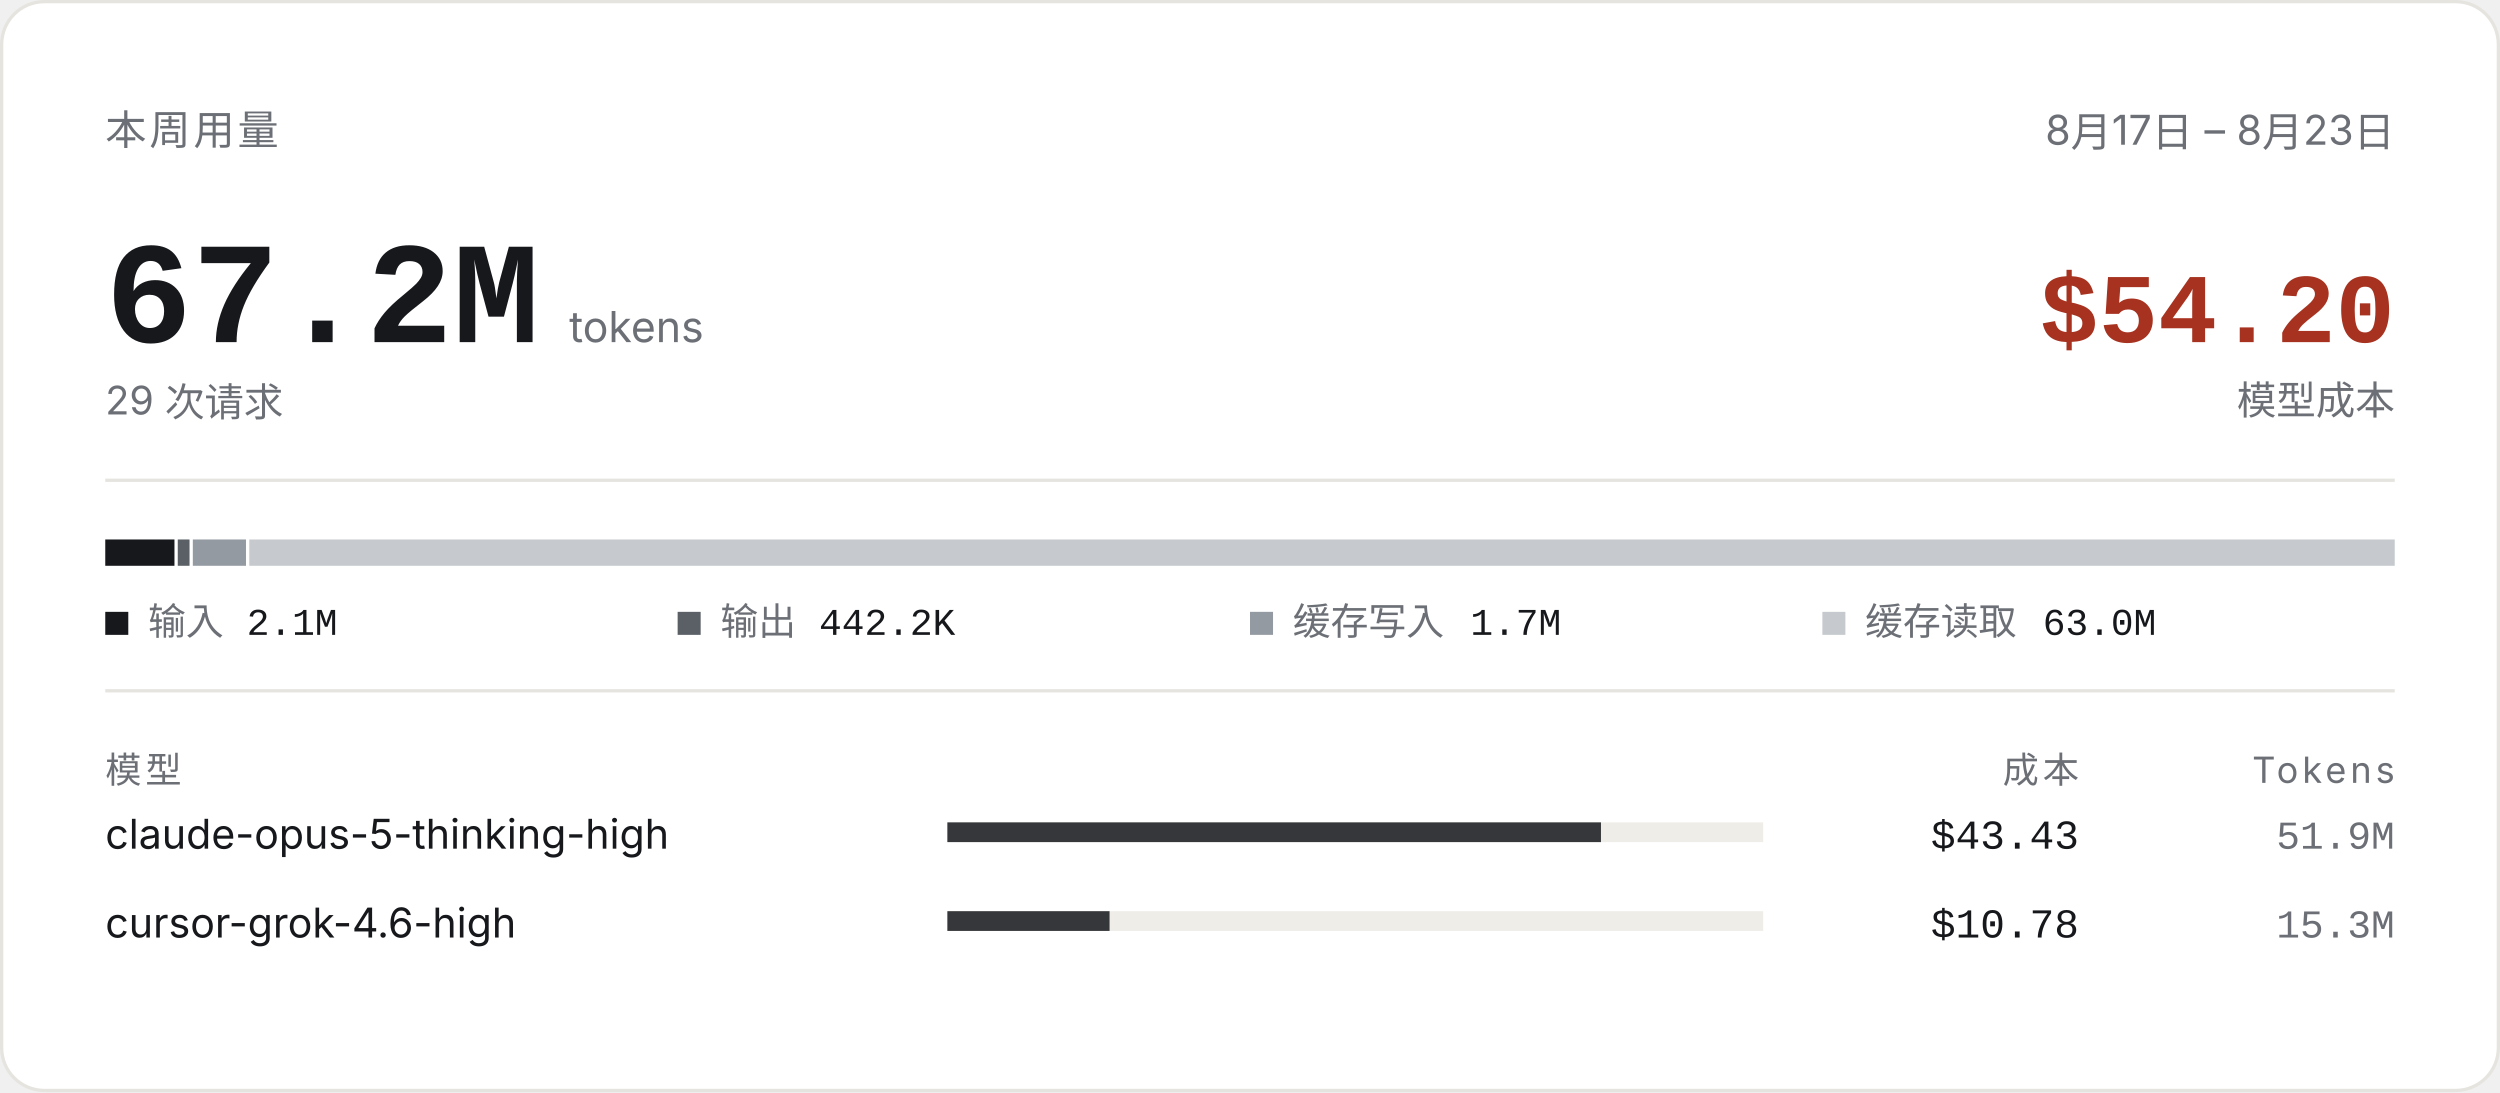
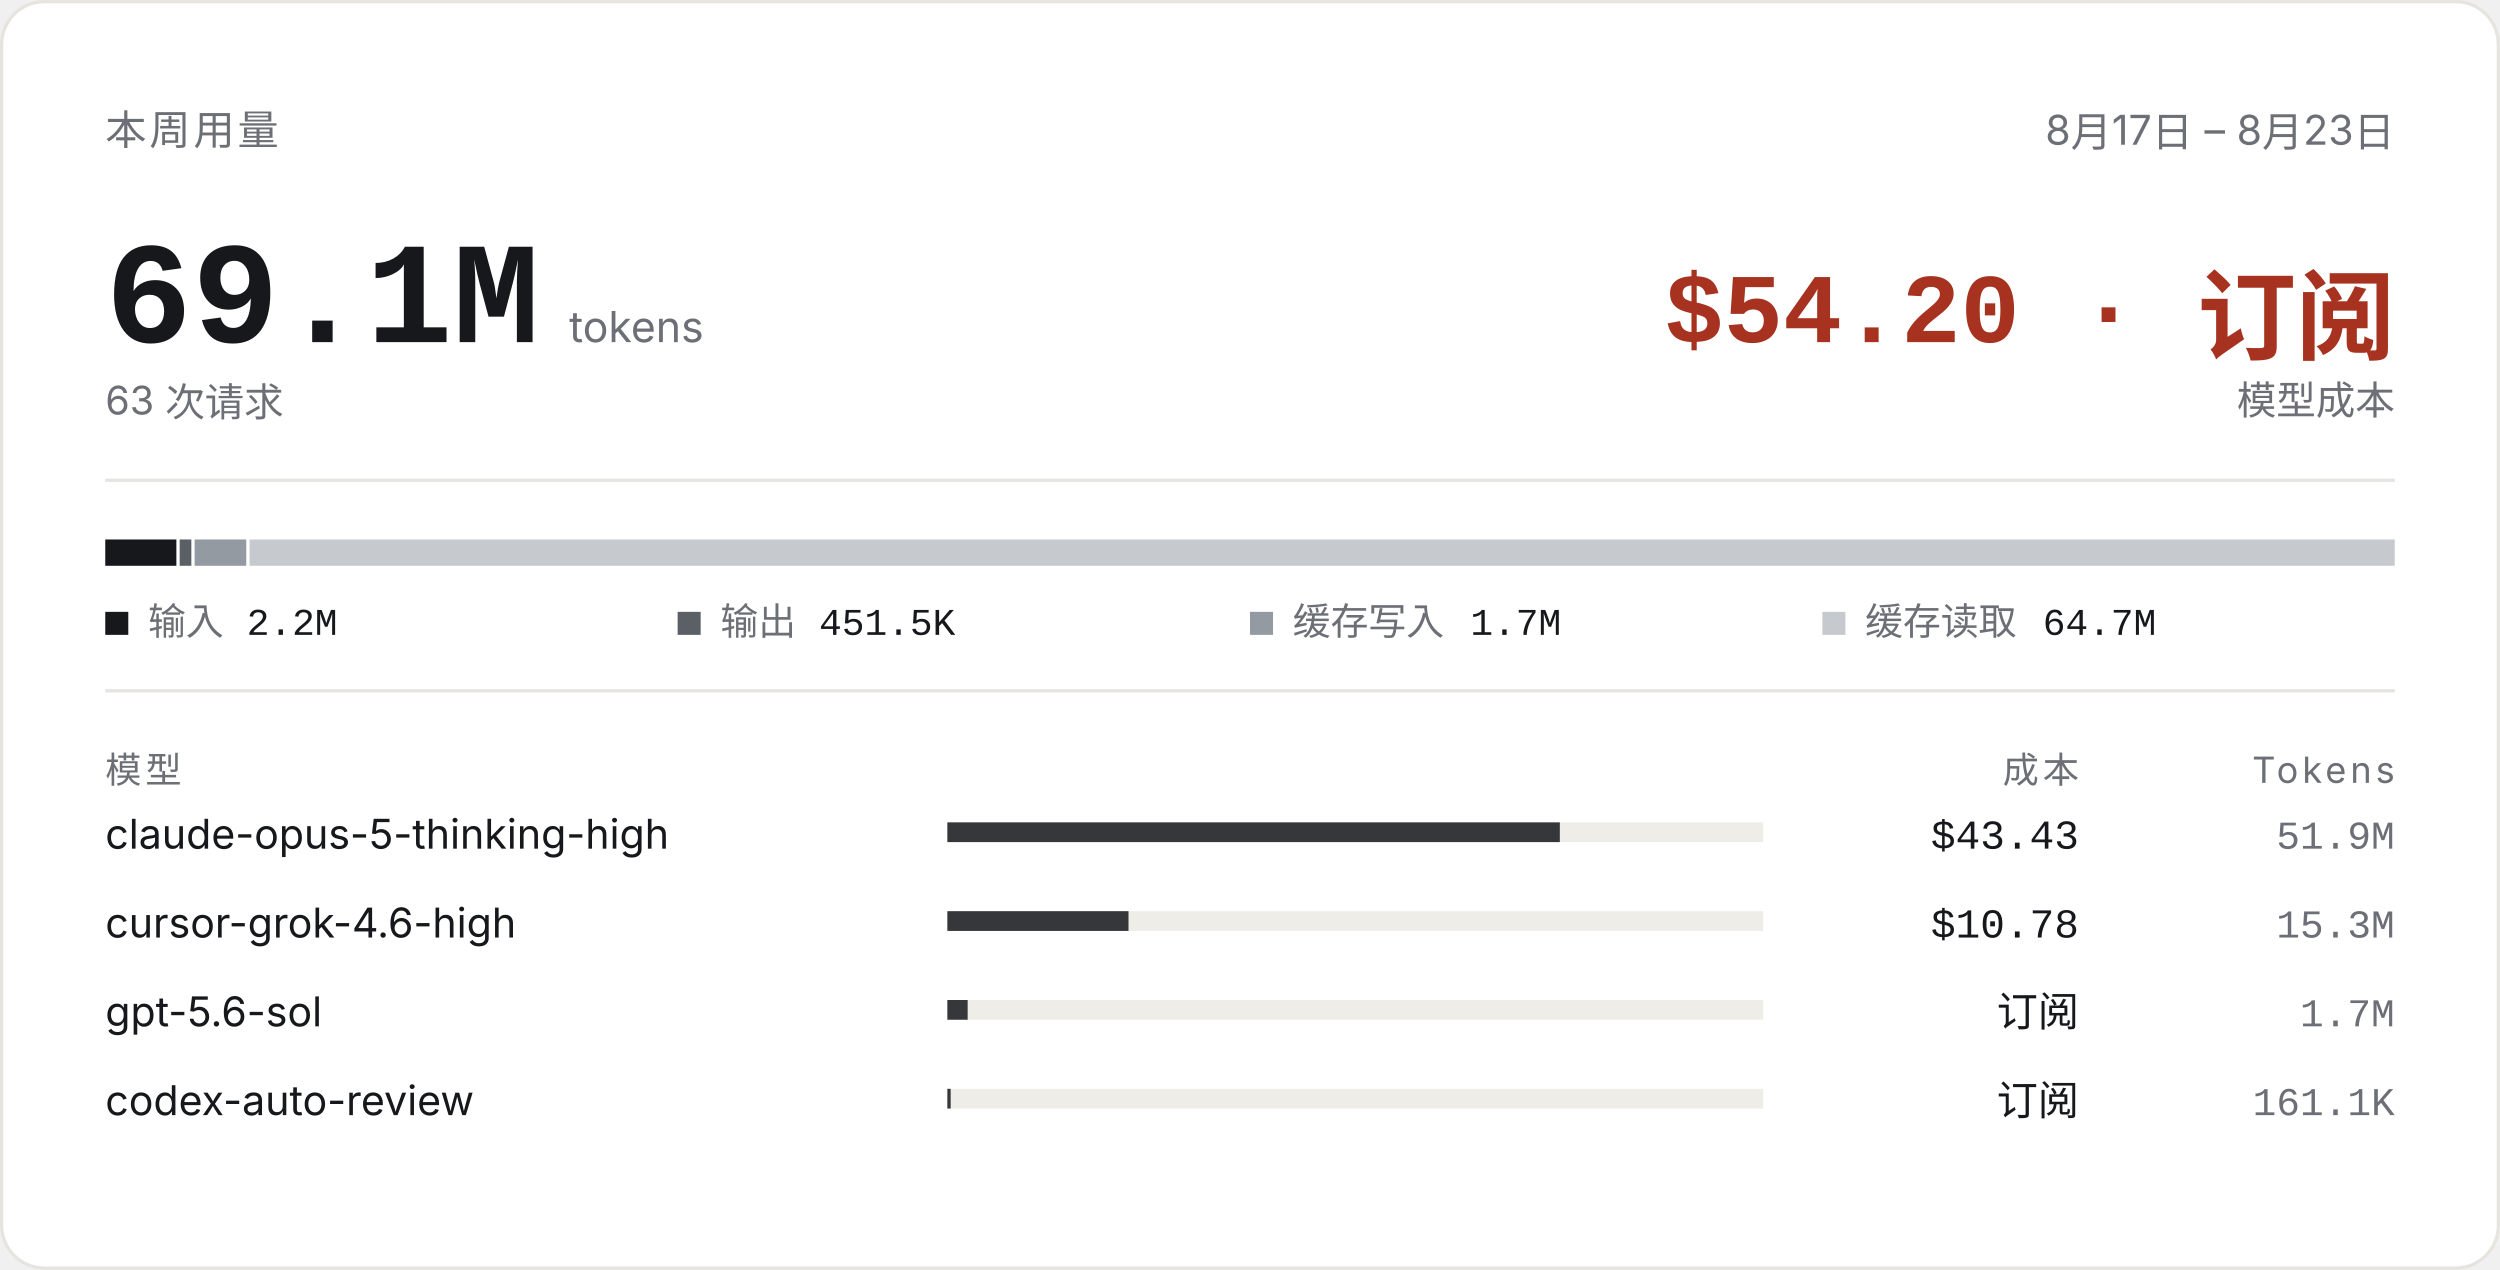
- <svg xmlns="http://www.w3.org/2000/svg" width="100%" height="332" viewBox="0 0 760 332" role="img" aria-label="本周 8月17日 – 8月23日：67.2M tokens，模型成本 $54.20">
+ <svg xmlns="http://www.w3.org/2000/svg" width="100%" height="386" viewBox="0 0 760 386" role="img" aria-label="本周 8月17日 – 8月23日：69.1M tokens，模型成本 $54.20 · 订阅">
  <defs>
    <clipPath id="nameclip">
-       <rect x="32" y="0" width="236" height="332" />
+       <rect x="32" y="0" width="236" height="386" />
    </clipPath>
  </defs>
-   <rect x="0.5" y="0.5" width="759" height="331" rx="13" fill="#FFFFFF" stroke="#E6E4DF" />
+   <rect x="0.5" y="0.5" width="759" height="385" rx="13" fill="#FFFFFF" stroke="#E6E4DF" />
  <text x="32" y="44" font-family="-apple-system,BlinkMacSystemFont,'Segoe UI','PingFang SC','Hiragino Sans GB','Microsoft YaHei',sans-serif" font-size="12.5" fill="#6C7076" letter-spacing="0.9">本周用量</text>
  <text x="728" y="44" font-family="-apple-system,BlinkMacSystemFont,'Segoe UI','PingFang SC','Hiragino Sans GB','Microsoft YaHei',sans-serif" font-size="12.5" fill="#6C7076" text-anchor="end">8月17日 – 8月23日</text>
-   <text x="32" y="104" font-family="ui-monospace,SFMono-Regular,'SF Mono',Menlo,Consolas,'Liberation Mono',monospace" font-size="44" fill="#16181C" font-weight="600">67.2M<tspan font-family="-apple-system,BlinkMacSystemFont,'Segoe UI','PingFang SC','Hiragino Sans GB','Microsoft YaHei',sans-serif" font-size="13" fill="#6C7076" font-weight="400" dx="9">tokens</tspan>
+   <text x="32" y="104" font-family="ui-monospace,SFMono-Regular,'SF Mono',Menlo,Consolas,'Liberation Mono',monospace" font-size="44" fill="#16181C" font-weight="600">69.1M<tspan font-family="-apple-system,BlinkMacSystemFont,'Segoe UI','PingFang SC','Hiragino Sans GB','Microsoft YaHei',sans-serif" font-size="13" fill="#6C7076" font-weight="400" dx="9">tokens</tspan>
  </text>
-   <text x="32" y="126" font-family="-apple-system,BlinkMacSystemFont,'Segoe UI','PingFang SC','Hiragino Sans GB','Microsoft YaHei',sans-serif" font-size="12" fill="#6C7076">29 次请求</text>
-   <text x="728" y="104" font-family="ui-monospace,SFMono-Regular,'SF Mono',Menlo,Consolas,'Liberation Mono',monospace" font-size="30" fill="#A6321F" font-weight="600" text-anchor="end">$54.20</text>
+   <text x="32" y="126" font-family="-apple-system,BlinkMacSystemFont,'Segoe UI','PingFang SC','Hiragino Sans GB','Microsoft YaHei',sans-serif" font-size="12" fill="#6C7076">63 次请求</text>
+   <text x="728" y="104" font-family="ui-monospace,SFMono-Regular,'SF Mono',Menlo,Consolas,'Liberation Mono',monospace" font-size="30" fill="#A6321F" font-weight="600" text-anchor="end">$54.20 · 订阅</text>
  <text x="728" y="126" font-family="-apple-system,BlinkMacSystemFont,'Segoe UI','PingFang SC','Hiragino Sans GB','Microsoft YaHei',sans-serif" font-size="12" fill="#6C7076" text-anchor="end">模型成本</text>
  <line x1="32" y1="146" x2="728" y2="146" stroke="#E6E4DF" stroke-width="1" />
-   <rect x="32" y="164" width="21.037" height="8" fill="#16181C" />
-   <rect x="54.037" y="164" width="3.581" height="8" fill="#5A6066" />
-   <rect x="58.618" y="164" width="16.163" height="8" fill="#939AA1" />
-   <rect x="75.782" y="164" width="652.218" height="8" fill="#C6CACE" />
+   <rect x="32" y="164" width="21.618" height="8" fill="#16181C" />
+   <rect x="54.618" y="164" width="3.55" height="8" fill="#5A6066" />
+   <rect x="59.167" y="164" width="15.697" height="8" fill="#939AA1" />
+   <rect x="75.864" y="164" width="652.136" height="8" fill="#C6CACE" />
  <rect x="32" y="186" width="7" height="7" fill="#16181C" />
  <text x="45" y="193" font-family="-apple-system,BlinkMacSystemFont,'Segoe UI','PingFang SC','Hiragino Sans GB','Microsoft YaHei',sans-serif" font-size="11.5" fill="#6C7076">输入</text>
-   <text x="75" y="193" font-family="ui-monospace,SFMono-Regular,'SF Mono',Menlo,Consolas,'Liberation Mono',monospace" font-size="11.5" fill="#16181C">2.1M</text>
+   <text x="75" y="193" font-family="ui-monospace,SFMono-Regular,'SF Mono',Menlo,Consolas,'Liberation Mono',monospace" font-size="11.5" fill="#16181C">2.2M</text>
  <rect x="206" y="186" width="7" height="7" fill="#5A6066" />
  <text x="219" y="193" font-family="-apple-system,BlinkMacSystemFont,'Segoe UI','PingFang SC','Hiragino Sans GB','Microsoft YaHei',sans-serif" font-size="11.5" fill="#6C7076">输出</text>
-   <text x="249" y="193" font-family="ui-monospace,SFMono-Regular,'SF Mono',Menlo,Consolas,'Liberation Mono',monospace" font-size="11.5" fill="#16181C">442.2K</text>
+   <text x="249" y="193" font-family="ui-monospace,SFMono-Regular,'SF Mono',Menlo,Consolas,'Liberation Mono',monospace" font-size="11.5" fill="#16181C">451.5K</text>
  <rect x="380" y="186" width="7" height="7" fill="#939AA1" />
  <text x="393" y="193" font-family="-apple-system,BlinkMacSystemFont,'Segoe UI','PingFang SC','Hiragino Sans GB','Microsoft YaHei',sans-serif" font-size="11.5" fill="#6C7076">缓存写入</text>
  <text x="447" y="193" font-family="ui-monospace,SFMono-Regular,'SF Mono',Menlo,Consolas,'Liberation Mono',monospace" font-size="11.5" fill="#16181C">1.7M</text>
  <rect x="554" y="186" width="7" height="7" fill="#C6CACE" />
  <text x="567" y="193" font-family="-apple-system,BlinkMacSystemFont,'Segoe UI','PingFang SC','Hiragino Sans GB','Microsoft YaHei',sans-serif" font-size="11.5" fill="#6C7076">缓存读取</text>
-   <text x="621" y="193" font-family="ui-monospace,SFMono-Regular,'SF Mono',Menlo,Consolas,'Liberation Mono',monospace" font-size="11.5" fill="#16181C">63.0M</text>
+   <text x="621" y="193" font-family="ui-monospace,SFMono-Regular,'SF Mono',Menlo,Consolas,'Liberation Mono',monospace" font-size="11.5" fill="#16181C">64.7M</text>
  <line x1="32" y1="210" x2="728" y2="210" stroke="#E6E4DF" stroke-width="1" />
  <text x="32" y="238" font-family="-apple-system,BlinkMacSystemFont,'Segoe UI','PingFang SC','Hiragino Sans GB','Microsoft YaHei',sans-serif" font-size="11" fill="#6C7076" letter-spacing="1.2">模型</text>
  <text x="632" y="238" font-family="-apple-system,BlinkMacSystemFont,'Segoe UI','PingFang SC','Hiragino Sans GB','Microsoft YaHei',sans-serif" font-size="11" fill="#6C7076" text-anchor="end" letter-spacing="1.2">成本</text>
  <text x="728" y="238" font-family="-apple-system,BlinkMacSystemFont,'Segoe UI','PingFang SC','Hiragino Sans GB','Microsoft YaHei',sans-serif" font-size="11" fill="#6C7076" text-anchor="end" letter-spacing="1.2">Tokens</text>
  <text x="32" y="258" font-family="-apple-system,BlinkMacSystemFont,'Segoe UI','PingFang SC','Hiragino Sans GB','Microsoft YaHei',sans-serif" font-size="12.5" fill="#16181C" clip-path="url(#nameclip)">claude-opus-5-thinking-high</text>
  <rect x="288" y="250" width="248" height="6" fill="#EFEDE8" />
-   <rect x="288" y="250" width="198.693" height="6" fill="#16181C" fill-opacity="0.85" />
+   <rect x="288" y="250" width="186.188" height="6" fill="#16181C" fill-opacity="0.85" />
  <text x="632" y="258" font-family="ui-monospace,SFMono-Regular,'SF Mono',Menlo,Consolas,'Liberation Mono',monospace" font-size="12.5" fill="#16181C" text-anchor="end">$43.43</text>
  <text x="728" y="258" font-family="ui-monospace,SFMono-Regular,'SF Mono',Menlo,Consolas,'Liberation Mono',monospace" font-size="12" fill="#6C7076" text-anchor="end">51.9M</text>
  <text x="32" y="285" font-family="-apple-system,BlinkMacSystemFont,'Segoe UI','PingFang SC','Hiragino Sans GB','Microsoft YaHei',sans-serif" font-size="12.5" fill="#16181C" clip-path="url(#nameclip)">cursor-grok-4.6-high</text>
  <rect x="288" y="277" width="248" height="6" fill="#EFEDE8" />
-   <rect x="288" y="277" width="49.307" height="6" fill="#16181C" fill-opacity="0.85" />
+   <rect x="288" y="277" width="55.067" height="6" fill="#16181C" fill-opacity="0.85" />
  <text x="632" y="285" font-family="ui-monospace,SFMono-Regular,'SF Mono',Menlo,Consolas,'Liberation Mono',monospace" font-size="12.5" fill="#16181C" text-anchor="end">$10.78</text>
  <text x="728" y="285" font-family="ui-monospace,SFMono-Regular,'SF Mono',Menlo,Consolas,'Liberation Mono',monospace" font-size="12" fill="#6C7076" text-anchor="end">15.3M</text>
+   <text x="32" y="312" font-family="-apple-system,BlinkMacSystemFont,'Segoe UI','PingFang SC','Hiragino Sans GB','Microsoft YaHei',sans-serif" font-size="12.5" fill="#16181C" clip-path="url(#nameclip)">gpt-5.6-sol</text>
+   <rect x="288" y="304" width="248" height="6" fill="#EFEDE8" />
+   <rect x="288" y="304" width="6.166" height="6" fill="#16181C" fill-opacity="0.85" />
+   <text x="632" y="312" font-family="ui-monospace,SFMono-Regular,'SF Mono',Menlo,Consolas,'Liberation Mono',monospace" font-size="12.5" fill="#16181C" text-anchor="end">订阅</text>
+   <text x="728" y="312" font-family="ui-monospace,SFMono-Regular,'SF Mono',Menlo,Consolas,'Liberation Mono',monospace" font-size="12" fill="#6C7076" text-anchor="end">1.7M</text>
+   <text x="32" y="339" font-family="-apple-system,BlinkMacSystemFont,'Segoe UI','PingFang SC','Hiragino Sans GB','Microsoft YaHei',sans-serif" font-size="12.5" fill="#16181C" clip-path="url(#nameclip)">codex-auto-review</text>
+   <rect x="288" y="331" width="248" height="6" fill="#EFEDE8" />
+   <rect x="288" y="331" width="1" height="6" fill="#16181C" fill-opacity="0.85" />
+   <text x="632" y="339" font-family="ui-monospace,SFMono-Regular,'SF Mono',Menlo,Consolas,'Liberation Mono',monospace" font-size="12.5" fill="#16181C" text-anchor="end">订阅</text>
+   <text x="728" y="339" font-family="ui-monospace,SFMono-Regular,'SF Mono',Menlo,Consolas,'Liberation Mono',monospace" font-size="12" fill="#6C7076" text-anchor="end">161.1K</text>
</svg>
